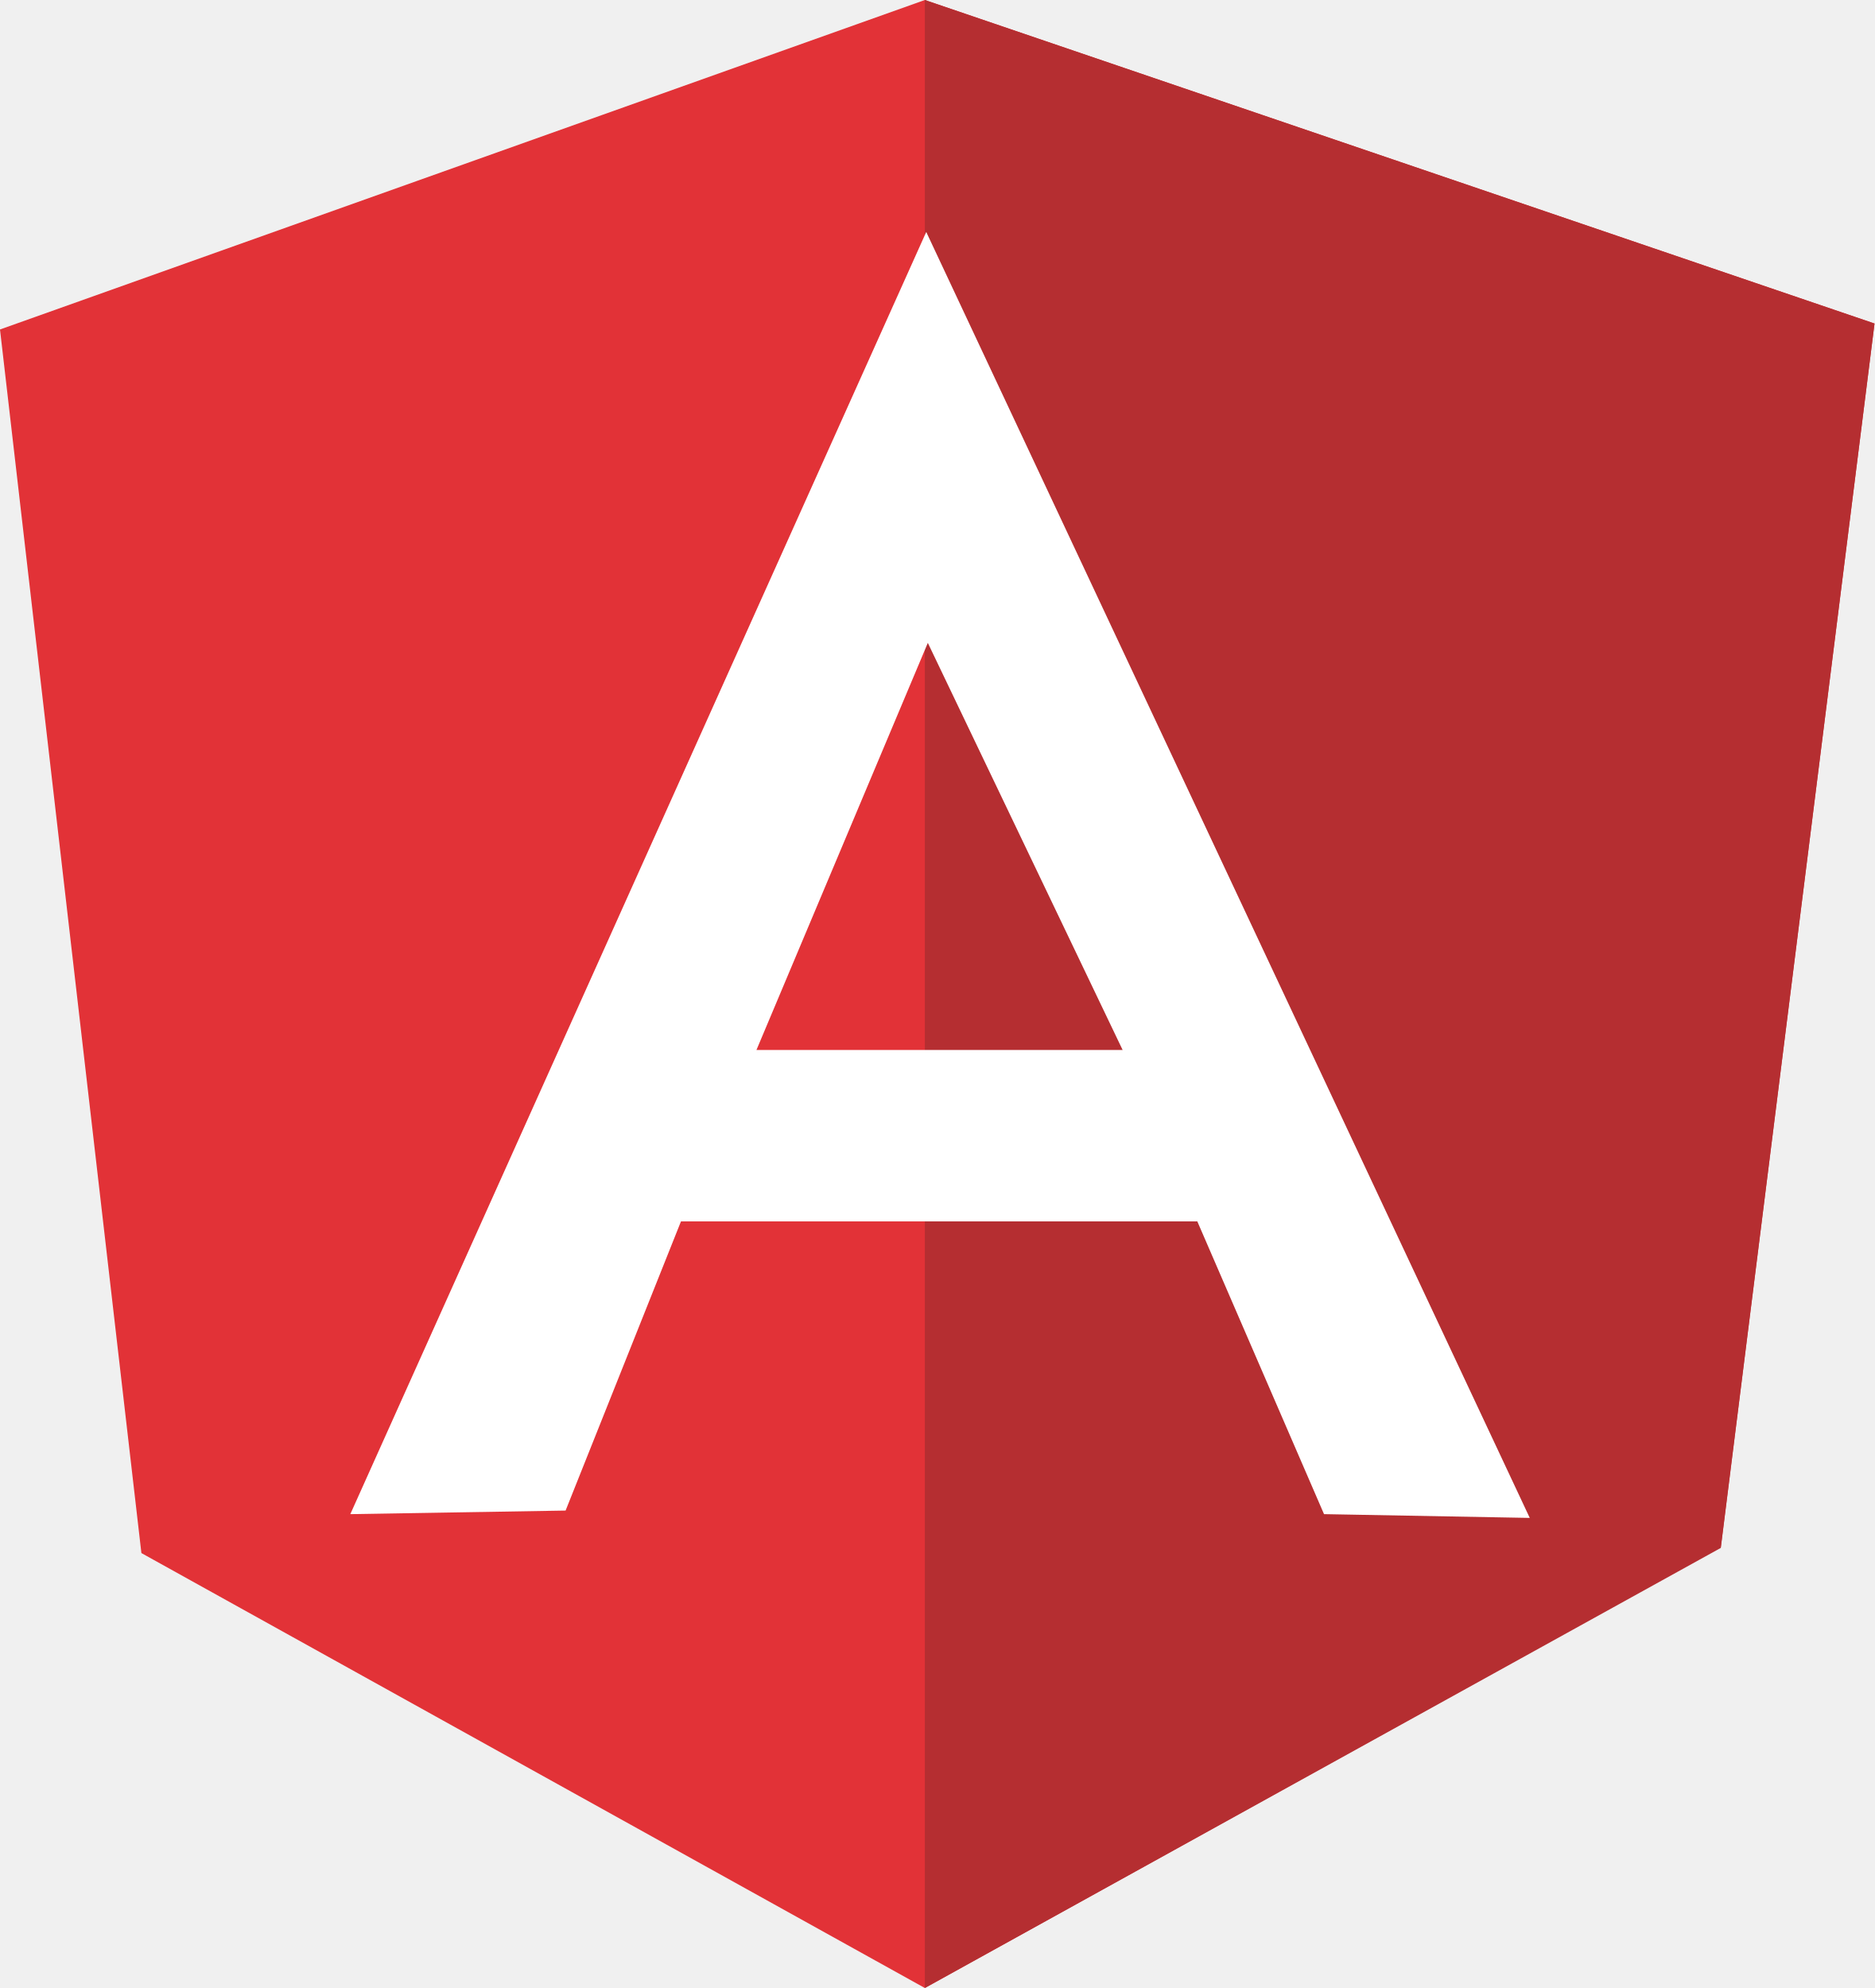
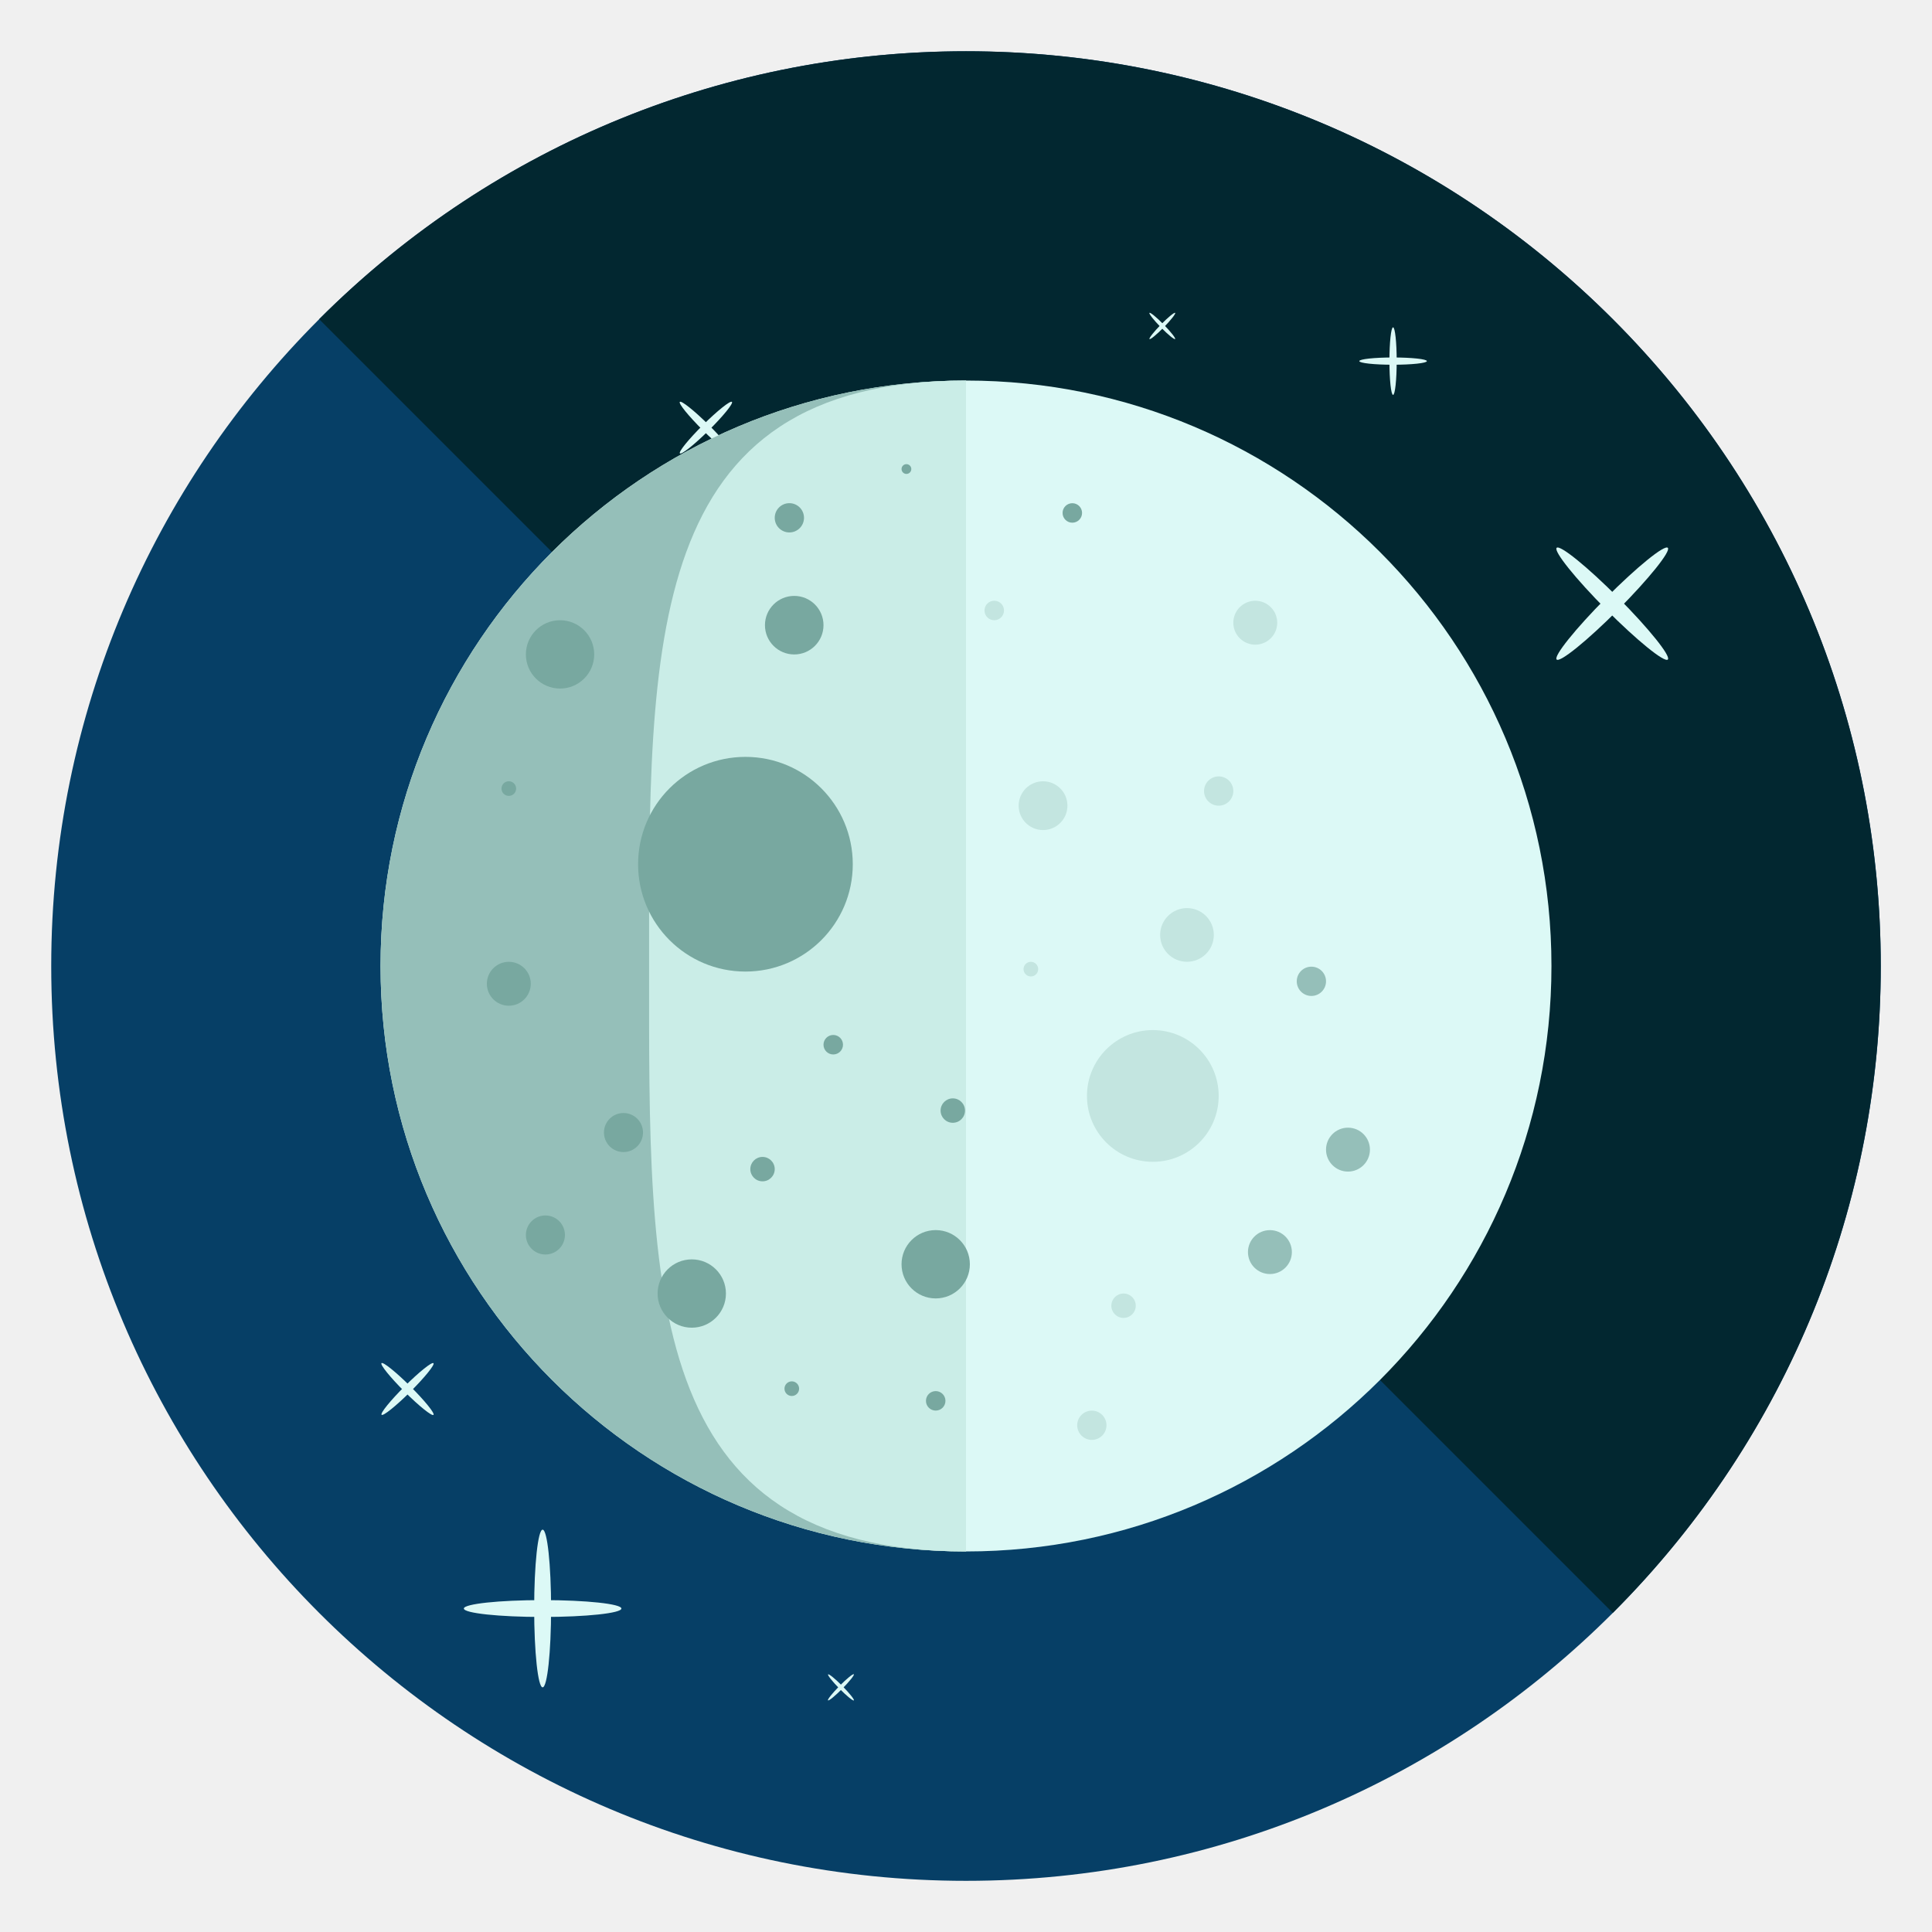
- <svg xmlns="http://www.w3.org/2000/svg" data-name="Layer 1" viewBox="0 0 94.39 100.1">
-   <path d="M0 16.59L46.57 0l47.82 16.29-7.74 61.61-40.08 22.2L7.12 78.2z" fill="#e23237" />
-   <path d="M94.39 16.29L46.57 0v100.1l40.08-22.16 7.74-61.65z" fill="#b52e31" />
-   <path d="M46.64 11.68l-29 64.56 10.84-.18 5.81-14.56h26l6.38 14.74 10.36.19-30.39-64.75zm.08 20.69l9.81 20.5H38.09l8.63-20.5z" fill="#fff" />
-   <head />
-   <style type="text/css" id="igtranslator-color" />
+ <svg xmlns="http://www.w3.org/2000/svg" version="1.1" id="Layer_1" x="0px" y="0px" width="66px" height="66px" viewBox="0 0 66 66" enable-background="new 0 0 66 66" xml:space="preserve">
+   <g>
+     <g>
+       <g>
+         <g>
+           <g>
+             <g>
+               <g>
+                 <g>
+                   <circle fill="#063F66" cx="33" cy="33.002" r="31.25" />
+                   <path fill="#022730" d="M10.903,10.904c12.203-12.205,31.99-12.205,44.193,0c12.204,12.203,12.204,31.99,0,44.193" />
+                 </g>
+               </g>
+             </g>
+           </g>
+         </g>
+         <g>
+           <ellipse fill="#DCF9F6" cx="18.537" cy="54.949" rx="0.289" ry="2.693" />
+           <ellipse fill="#DCF9F6" cx="18.537" cy="54.95" rx="2.691" ry="0.288" />
+         </g>
+         <g>
+           <ellipse transform="matrix(0.7088 0.7054 -0.7054 0.7088 30.5858 -32.8458)" fill="#DCF9F6" cx="55.076" cy="20.623" rx="0.288" ry="2.692" />
+           <ellipse transform="matrix(-0.7088 0.7054 -0.7054 -0.7088 108.6619 -3.6106)" fill="#DCF9F6" cx="55.076" cy="20.623" rx="0.288" ry="2.692" />
+         </g>
+         <g>
+           <ellipse fill="#DCF9F6" cx="47.589" cy="12.336" rx="0.124" ry="1.154" />
+           <ellipse fill="#DCF9F6" cx="47.59" cy="12.336" rx="1.154" ry="0.124" />
+         </g>
+         <g>
+           <ellipse transform="matrix(0.7035 -0.7107 0.7107 0.7035 -3.2327 21.4707)" fill="#DCF9F6" cx="24.114" cy="14.609" rx="0.135" ry="1.253" />
+           <ellipse transform="matrix(0.7035 0.7107 -0.7107 0.7035 17.5338 -12.8065)" fill="#DCF9F6" cx="24.114" cy="14.609" rx="0.135" ry="1.251" />
+         </g>
+         <g>
+           <ellipse transform="matrix(0.7053 -0.7089 0.7089 0.7053 -29.5355 23.8529)" fill="#DCF9F6" cx="13.921" cy="47.45" rx="0.134" ry="1.253" />
+           <ellipse transform="matrix(0.7053 0.7089 -0.7089 0.7053 37.7408 4.1152)" fill="#DCF9F6" cx="13.921" cy="47.45" rx="0.134" ry="1.25" />
+         </g>
+         <g>
+           <ellipse transform="matrix(0.7143 0.6999 -0.6999 0.7143 19.1365 -24.6079)" fill="#DCF9F6" cx="39.707" cy="11.133" rx="0.068" ry="0.626" />
+           <ellipse transform="matrix(-0.7143 0.6999 -0.6999 -0.7143 75.86 -8.7032)" fill="#DCF9F6" cx="39.707" cy="11.133" rx="0.068" ry="0.626" />
+         </g>
+         <g>
+           <ellipse transform="matrix(0.7107 0.7035 -0.7035 0.7107 48.8603 -3.5359)" fill="#DCF9F6" cx="28.729" cy="57.642" rx="0.067" ry="0.627" />
+           <ellipse transform="matrix(-0.7107 0.7035 -0.7035 -0.7107 89.6978 78.3993)" fill="#DCF9F6" cx="28.729" cy="57.642" rx="0.067" ry="0.625" />
+         </g>
+       </g>
+     </g>
+     <g>
+       <circle fill="#DCF9F6" cx="33" cy="33" r="20" />
+       <path fill="#95BFB9" d="M33,53c-11.046,0-20-8.954-20-20c0-11.047,8.954-20,20-20" />
+       <path fill="#CAEDE7" d="M33,53c-11.046,0-10.826-8.954-10.826-20c0-11.047-0.22-20,10.826-20" />
+       <circle fill="#78A8A0" cx="19.132" cy="22.355" r="1.167" />
+       <circle fill="#78A8A0" cx="17.382" cy="26.939" r="0.25" />
+       <circle fill="#78A8A0" cx="25.465" cy="29.523" r="3.667" />
+       <circle fill="#78A8A0" cx="27.132" cy="21.357" r="1" />
+       <circle fill="#C3E5E0" cx="33.965" cy="20.855" r="0.333" />
+       <circle fill="#78A8A0" cx="36.632" cy="17.523" r="0.333" />
+       <circle fill="#78A8A0" cx="26.966" cy="17.689" r="0.5" />
+       <circle fill="#78A8A0" cx="30.965" cy="16.023" r="0.167" />
+       <circle fill="#C3E5E0" cx="35.632" cy="27.523" r="0.833" />
+       <circle fill="#C3E5E0" cx="41.632" cy="27.023" r="0.5" />
+       <circle fill="#C3E5E0" cx="42.882" cy="21.273" r="0.75" />
+       <circle fill="#C3E5E0" cx="39.382" cy="37.439" r="2.25" />
+       <circle fill="#78A8A0" cx="21.299" cy="38.689" r="0.667" />
+       <circle fill="#78A8A0" cx="28.465" cy="35.689" r="0.333" />
+       <circle fill="#78A8A0" cx="31.965" cy="43.189" r="1.167" />
+       <circle fill="#78A8A0" cx="17.382" cy="33.607" r="0.75" />
+       <circle fill="#C3E5E0" cx="35.216" cy="33.107" r="0.25" />
+       <circle fill="#95BFB9" cx="44.799" cy="33.523" r="0.5" />
+       <circle fill="#78A8A0" cx="23.632" cy="44.189" r="1.167" />
+       <circle fill="#78A8A0" cx="26.049" cy="39.939" r="0.417" />
+       <circle fill="#C3E5E0" cx="38.382" cy="44.605" r="0.417" />
+       <circle fill="#78A8A0" cx="31.965" cy="47.855" r="0.333" />
+       <circle fill="#78A8A0" cx="27.049" cy="47.439" r="0.25" />
+       <circle fill="#95BFB9" cx="43.382" cy="42.773" r="0.75" />
+       <circle fill="#C3E5E0" cx="37.299" cy="48.689" r="0.5" />
+       <circle fill="#78A8A0" cx="32.549" cy="37.939" r="0.417" />
+       <circle fill="#95BFB9" cx="46.049" cy="39.273" r="0.75" />
+       <circle fill="#78A8A0" cx="18.632" cy="42.189" r="0.667" />
+       <circle fill="#C3E5E0" cx="40.549" cy="31.939" r="0.917" />
+     </g>
+   </g>
</svg>
